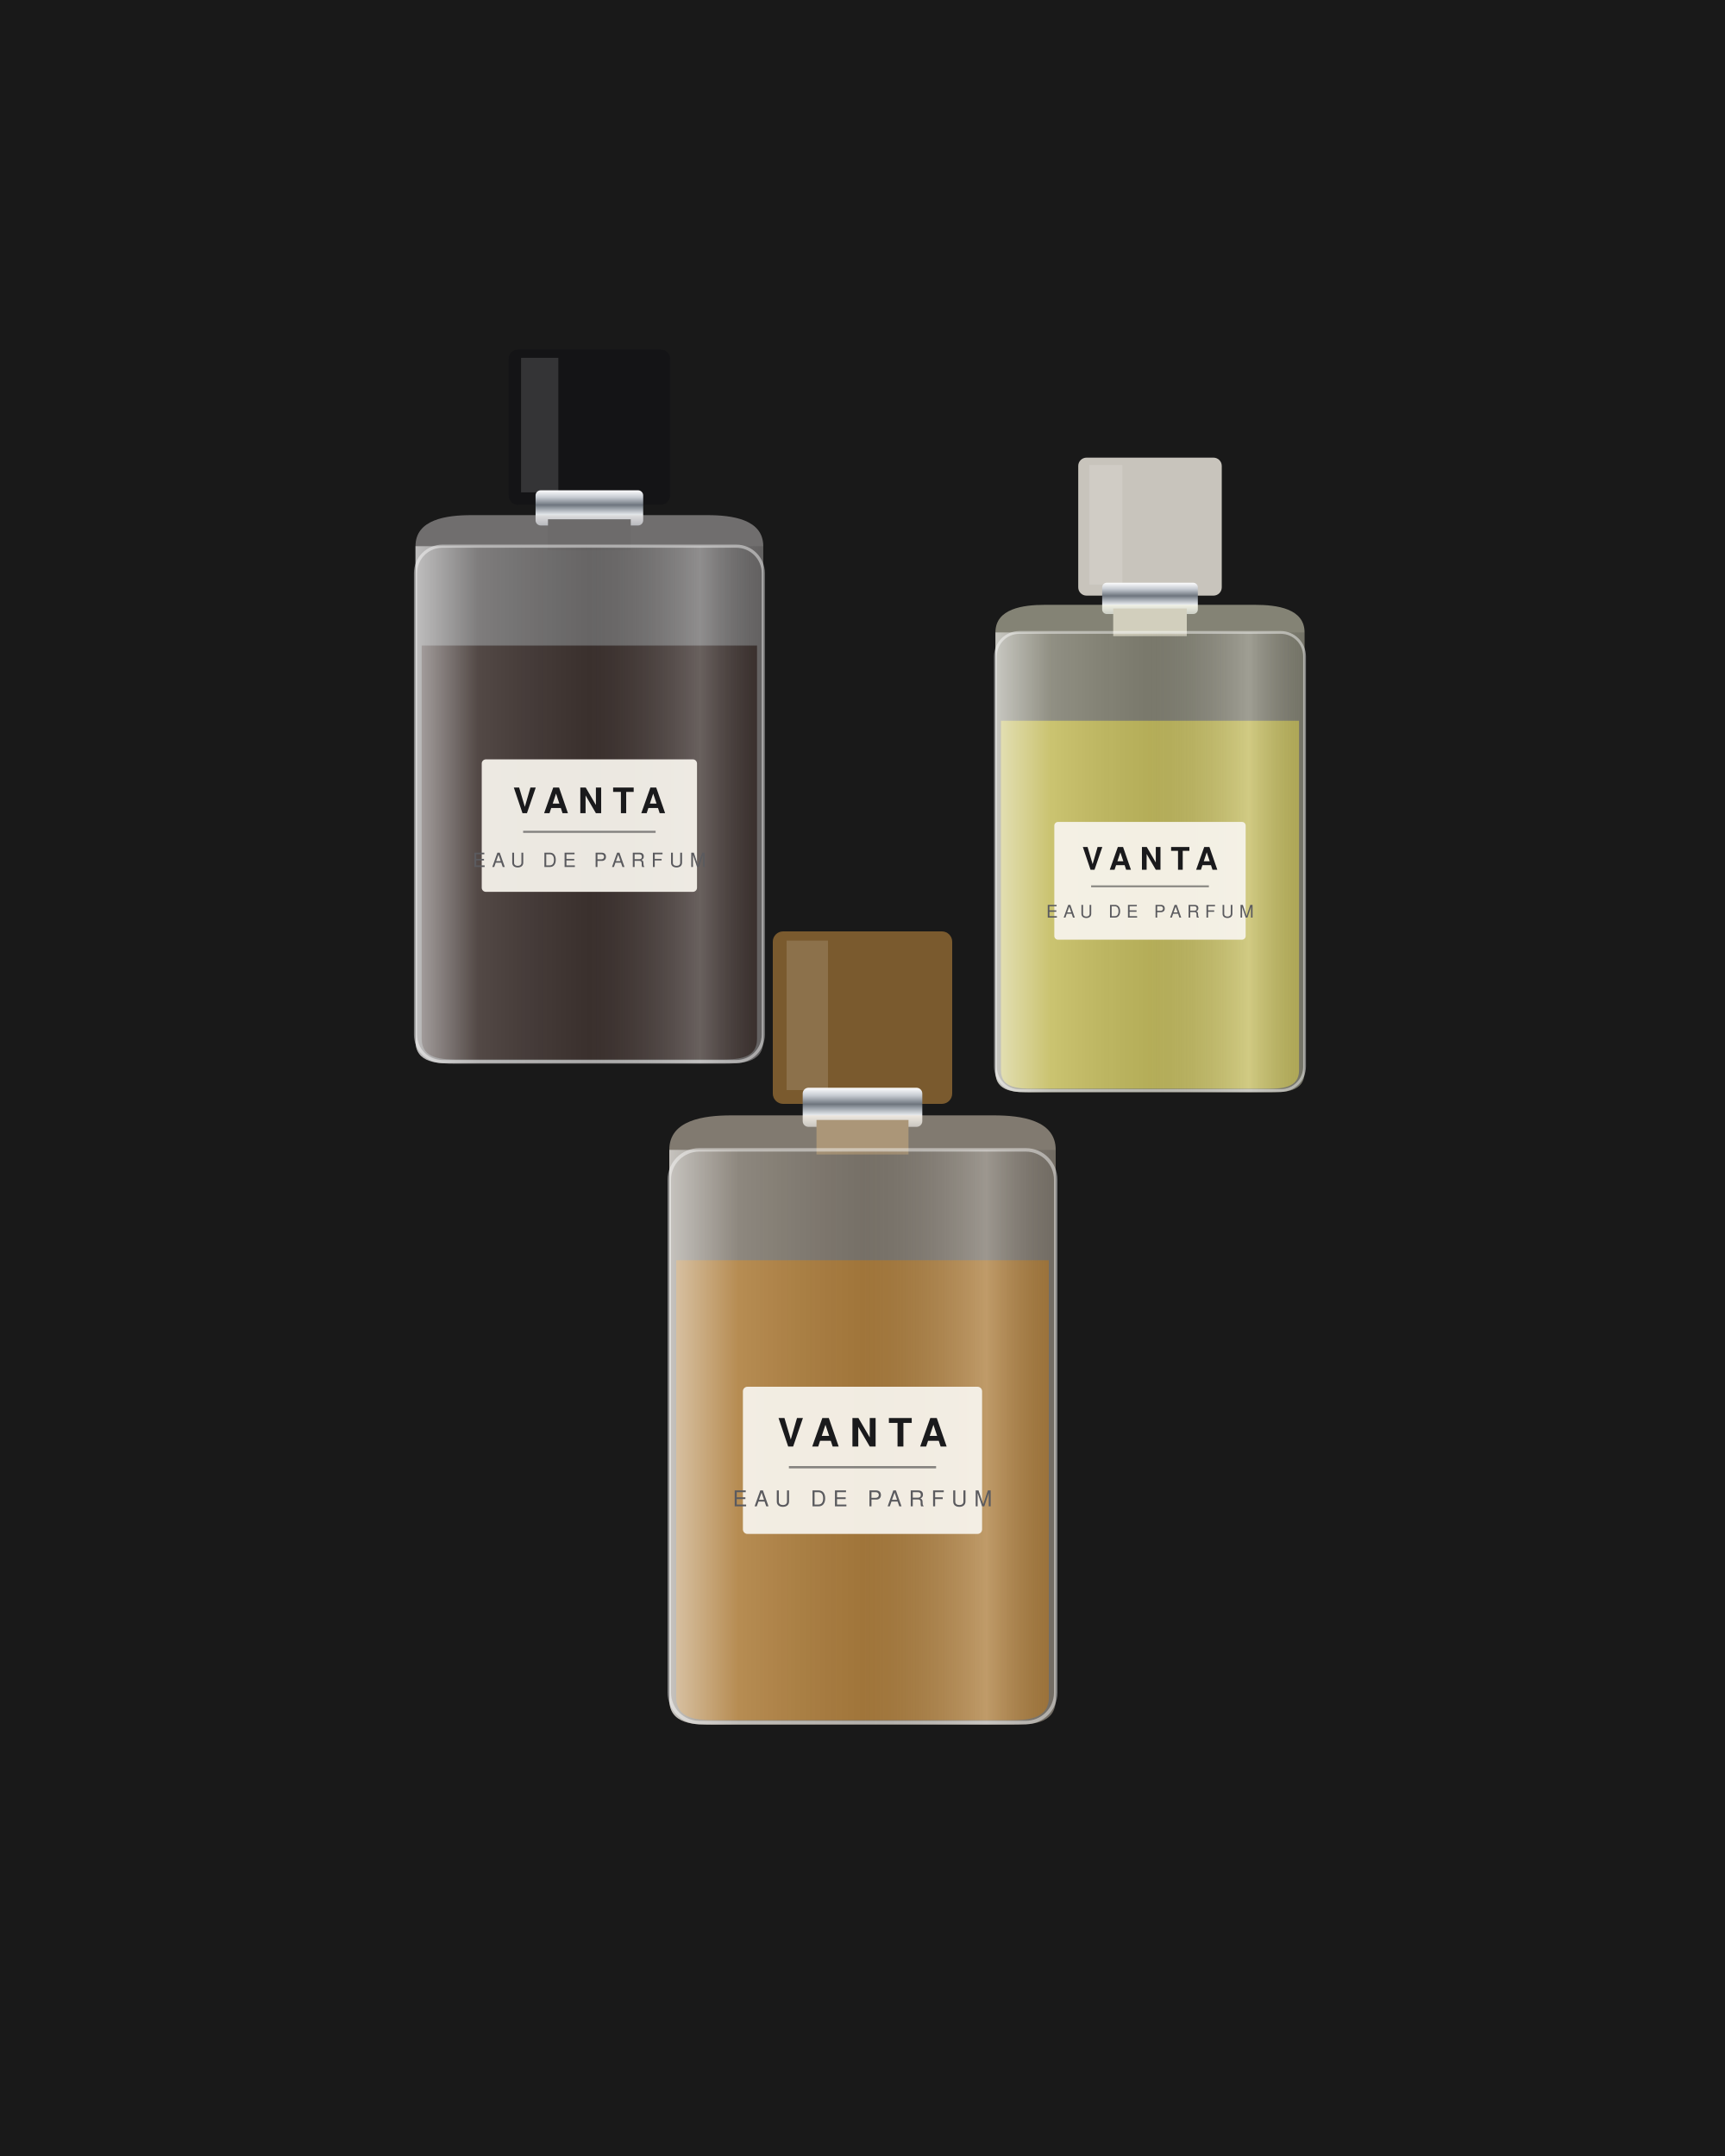
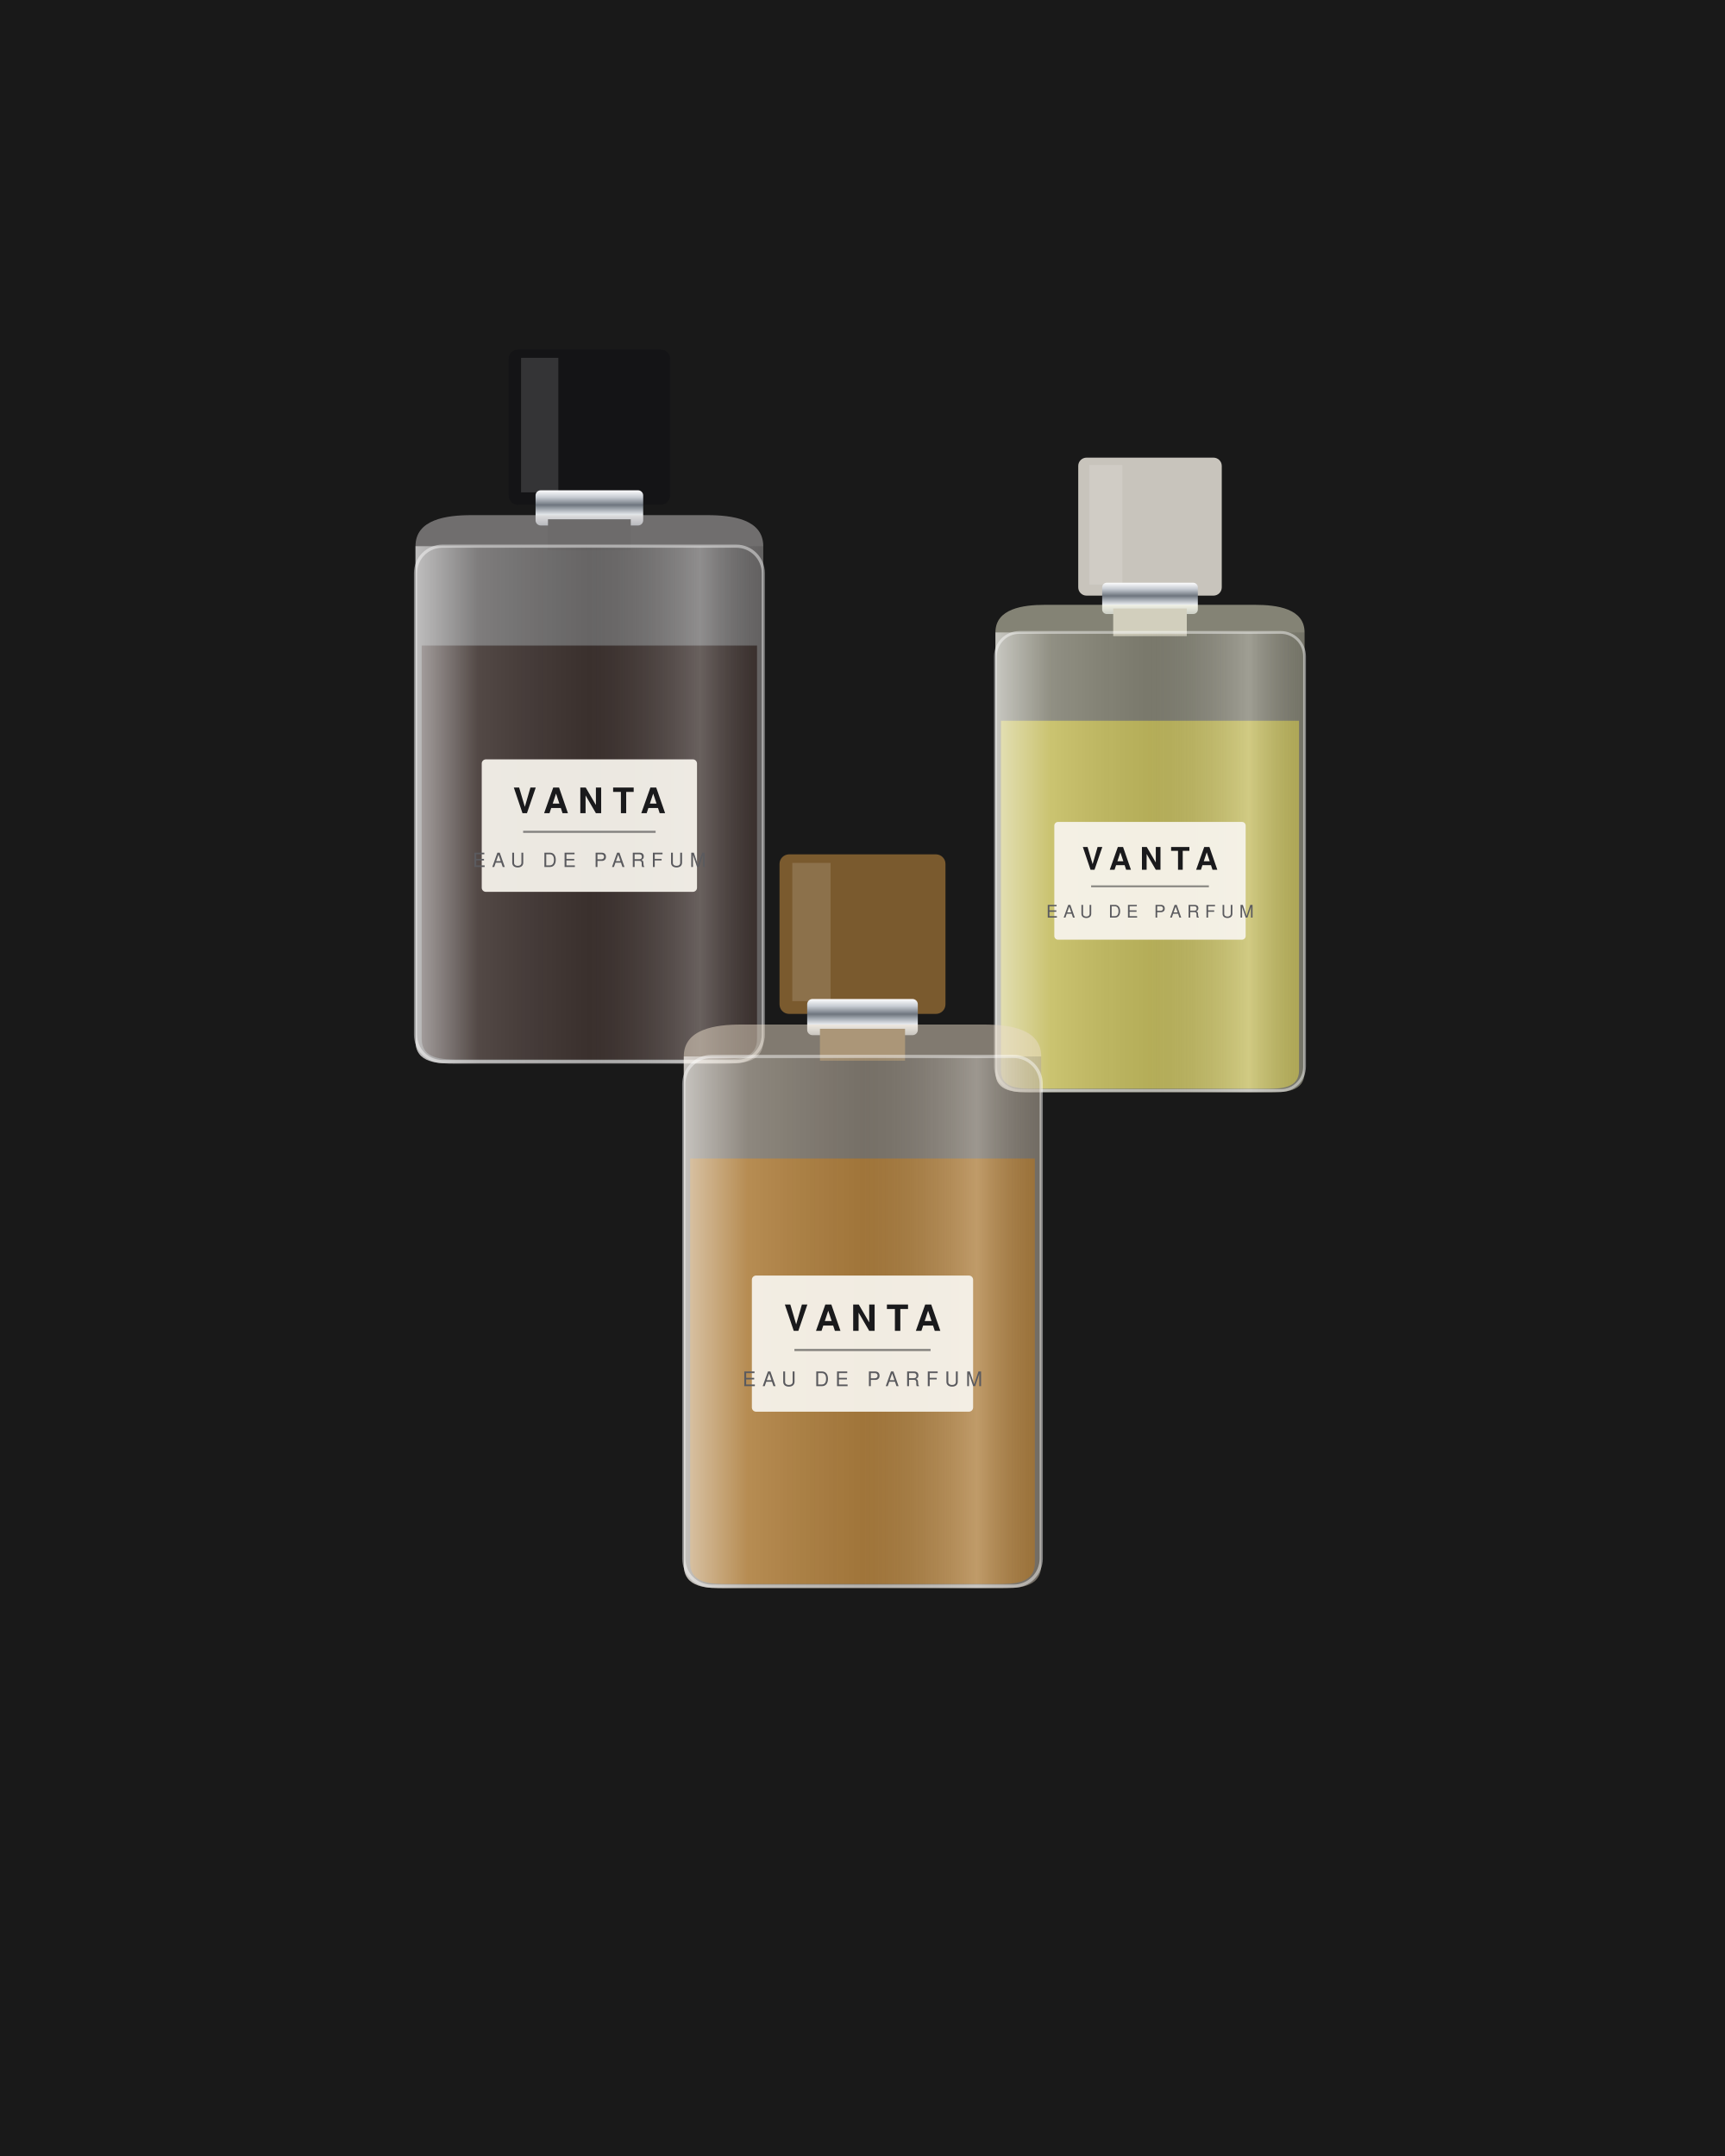
<svg xmlns="http://www.w3.org/2000/svg" viewBox="0 0 1200 1500" width="1200" height="1500" role="img" aria-label="Três frascos de perfume da categoria Perfumes">
  <defs>
    <linearGradient id="vidro366" x1="0" y1="0" x2="1" y2="0">
      <stop offset="0" stop-color="#FFFFFF" stop-opacity=".55" />
      <stop offset="0.18" stop-color="#FFFFFF" stop-opacity=".1" />
      <stop offset="0.5" stop-color="#000000" stop-opacity=".08" />
      <stop offset="0.82" stop-color="#FFFFFF" stop-opacity=".22" />
      <stop offset="1" stop-color="#000000" stop-opacity=".12" />
    </linearGradient>
    <linearGradient id="aco366" x1="0" y1="0" x2="0" y2="1">
      <stop offset="0" stop-color="#FDFDFE" />
      <stop offset="0.2" stop-color="#C6CBD2" />
      <stop offset="0.42" stop-color="#6E757E" />
      <stop offset="0.52" stop-color="#9AA1A9" />
      <stop offset="0.72" stop-color="#EFF2F5" />
      <stop offset="1" stop-color="#A8AFB7" />
    </linearGradient>
    <radialGradient id="chao366" cx="50%" cy="50%" r="50%">
      <stop offset="0" stop-color="#000000" stop-opacity=".16" />
      <stop offset="1" stop-color="#000000" stop-opacity="0" />
    </radialGradient>
    <filter id="borra366" x="-30%" y="-30%" width="160%" height="160%">
      <feGaussianBlur stdDeviation="16" />
    </filter>
  </defs>
  <rect width="1200" height="1500" fill="#191919" />
  <g transform="translate(410 560) scale(.72)">
    <g>
      <rect x="-78" y="-440" width="156" height="150" rx="9" fill="#141416" />
      <path d="M-66 -432 L-30 -432 L-30 -302 L-66 -302 Z" fill="#FFFFFF" opacity="0.14" />
      <rect x="-52" y="-304" width="104" height="34" rx="5" fill="url(#aco366)" />
      <rect x="-40" y="-276" width="80" height="30" fill="#121213" />
      <path d="M-168 -250 C-168 -276 -138 -280 -114 -280 L114 -280 C138 -280 168 -276 168 -250 L168 228 C168 250 146 250 128 250 L-128 250 C-146 250 -168 250 -168 228 Z" fill="#C7C4C3" opacity=".5" />
      <path d="M-162 -154 L162 -154 L162 226 C162 246 142 246 126 246 L-126 246 C-142 246 -162 246 -162 226 Z" fill="#3A2E2A" opacity=".9" />
      <path d="M-168 -250 L168 -250 L168 228 C168 250 146 250 128 250 L-128 250 C-146 250 -168 250 -168 228 Z" fill="url(#vidro366)" />
      <rect x="-168" y="-250" width="336" height="498" rx="26" fill="none" stroke="rgba(255,255,255,.45)" stroke-width="3" />
      <rect x="-104" y="-44" width="208" height="128" rx="4" fill="#F6F3EC" opacity=".94" />
      <text x="0" y="8" text-anchor="middle" font-family="Helvetica,Arial,sans-serif" font-size="34" font-weight="700" letter-spacing="9" fill="#1A1A1C">VANTA</text>
      <line x1="-64" y1="26" x2="64" y2="26" stroke="#1A1A1C" stroke-width="2" opacity=".5" />
      <text x="0" y="60" text-anchor="middle" font-family="Helvetica,Arial,sans-serif" font-size="19" letter-spacing="6" fill="#5A5A5E">EAU DE PARFUM</text>
    </g>
  </g>
  <g transform="translate(800 600) scale(.64)">
    <g>
      <rect x="-78" y="-440" width="156" height="150" rx="9" fill="#C8C4BC" />
      <path d="M-66 -432 L-30 -432 L-30 -302 L-66 -302 Z" fill="#FFFFFF" opacity="0.14" />
      <rect x="-52" y="-304" width="104" height="34" rx="5" fill="url(#aco366)" />
      <rect x="-40" y="-276" width="80" height="30" fill="#B4B0A9" />
      <path d="M-168 -250 C-168 -276 -138 -280 -114 -280 L114 -280 C138 -280 168 -276 168 -250 L168 228 C168 250 146 250 128 250 L-128 250 C-146 250 -168 250 -168 228 Z" fill="#F0EDD1" opacity=".5" />
      <path d="M-162 -154 L162 -154 L162 226 C162 246 142 246 126 246 L-126 246 C-142 246 -162 246 -162 226 Z" fill="#CBC25E" opacity=".9" />
      <path d="M-168 -250 L168 -250 L168 228 C168 250 146 250 128 250 L-128 250 C-146 250 -168 250 -168 228 Z" fill="url(#vidro366)" />
      <rect x="-168" y="-250" width="336" height="498" rx="26" fill="none" stroke="rgba(255,255,255,.45)" stroke-width="3" />
      <rect x="-104" y="-44" width="208" height="128" rx="4" fill="#F6F3EC" opacity=".94" />
      <text x="0" y="8" text-anchor="middle" font-family="Helvetica,Arial,sans-serif" font-size="34" font-weight="700" letter-spacing="9" fill="#1A1A1C">VANTA</text>
      <line x1="-64" y1="26" x2="64" y2="26" stroke="#1A1A1C" stroke-width="2" opacity=".5" />
      <text x="0" y="60" text-anchor="middle" font-family="Helvetica,Arial,sans-serif" font-size="19" letter-spacing="6" fill="#5A5A5E">EAU DE PARFUM</text>
    </g>
  </g>
-   <g transform="translate(600 1000) scale(.8)">
+   <g transform="translate(600 920) scale(.74)">
    <g>
      <rect x="-78" y="-440" width="156" height="150" rx="9" fill="#7A5A2E" />
      <path d="M-66 -432 L-30 -432 L-30 -302 L-66 -302 Z" fill="#FFFFFF" opacity="0.14" />
      <rect x="-52" y="-304" width="104" height="34" rx="5" fill="url(#aco366)" />
      <rect x="-40" y="-276" width="80" height="30" fill="#6D5129" />
      <path d="M-168 -250 C-168 -276 -138 -280 -114 -280 L114 -280 C138 -280 168 -276 168 -250 L168 228 C168 250 146 250 128 250 L-128 250 C-146 250 -168 250 -168 228 Z" fill="#E9DBC7" opacity=".5" />
      <path d="M-162 -154 L162 -154 L162 226 C162 246 142 246 126 246 L-126 246 C-142 246 -162 246 -162 226 Z" fill="#B2803A" opacity=".9" />
      <path d="M-168 -250 L168 -250 L168 228 C168 250 146 250 128 250 L-128 250 C-146 250 -168 250 -168 228 Z" fill="url(#vidro366)" />
      <rect x="-168" y="-250" width="336" height="498" rx="26" fill="none" stroke="rgba(255,255,255,.45)" stroke-width="3" />
      <rect x="-104" y="-44" width="208" height="128" rx="4" fill="#F6F3EC" opacity=".94" />
      <text x="0" y="8" text-anchor="middle" font-family="Helvetica,Arial,sans-serif" font-size="34" font-weight="700" letter-spacing="9" fill="#1A1A1C">VANTA</text>
      <line x1="-64" y1="26" x2="64" y2="26" stroke="#1A1A1C" stroke-width="2" opacity=".5" />
      <text x="0" y="60" text-anchor="middle" font-family="Helvetica,Arial,sans-serif" font-size="19" letter-spacing="6" fill="#5A5A5E">EAU DE PARFUM</text>
    </g>
  </g>
</svg>
